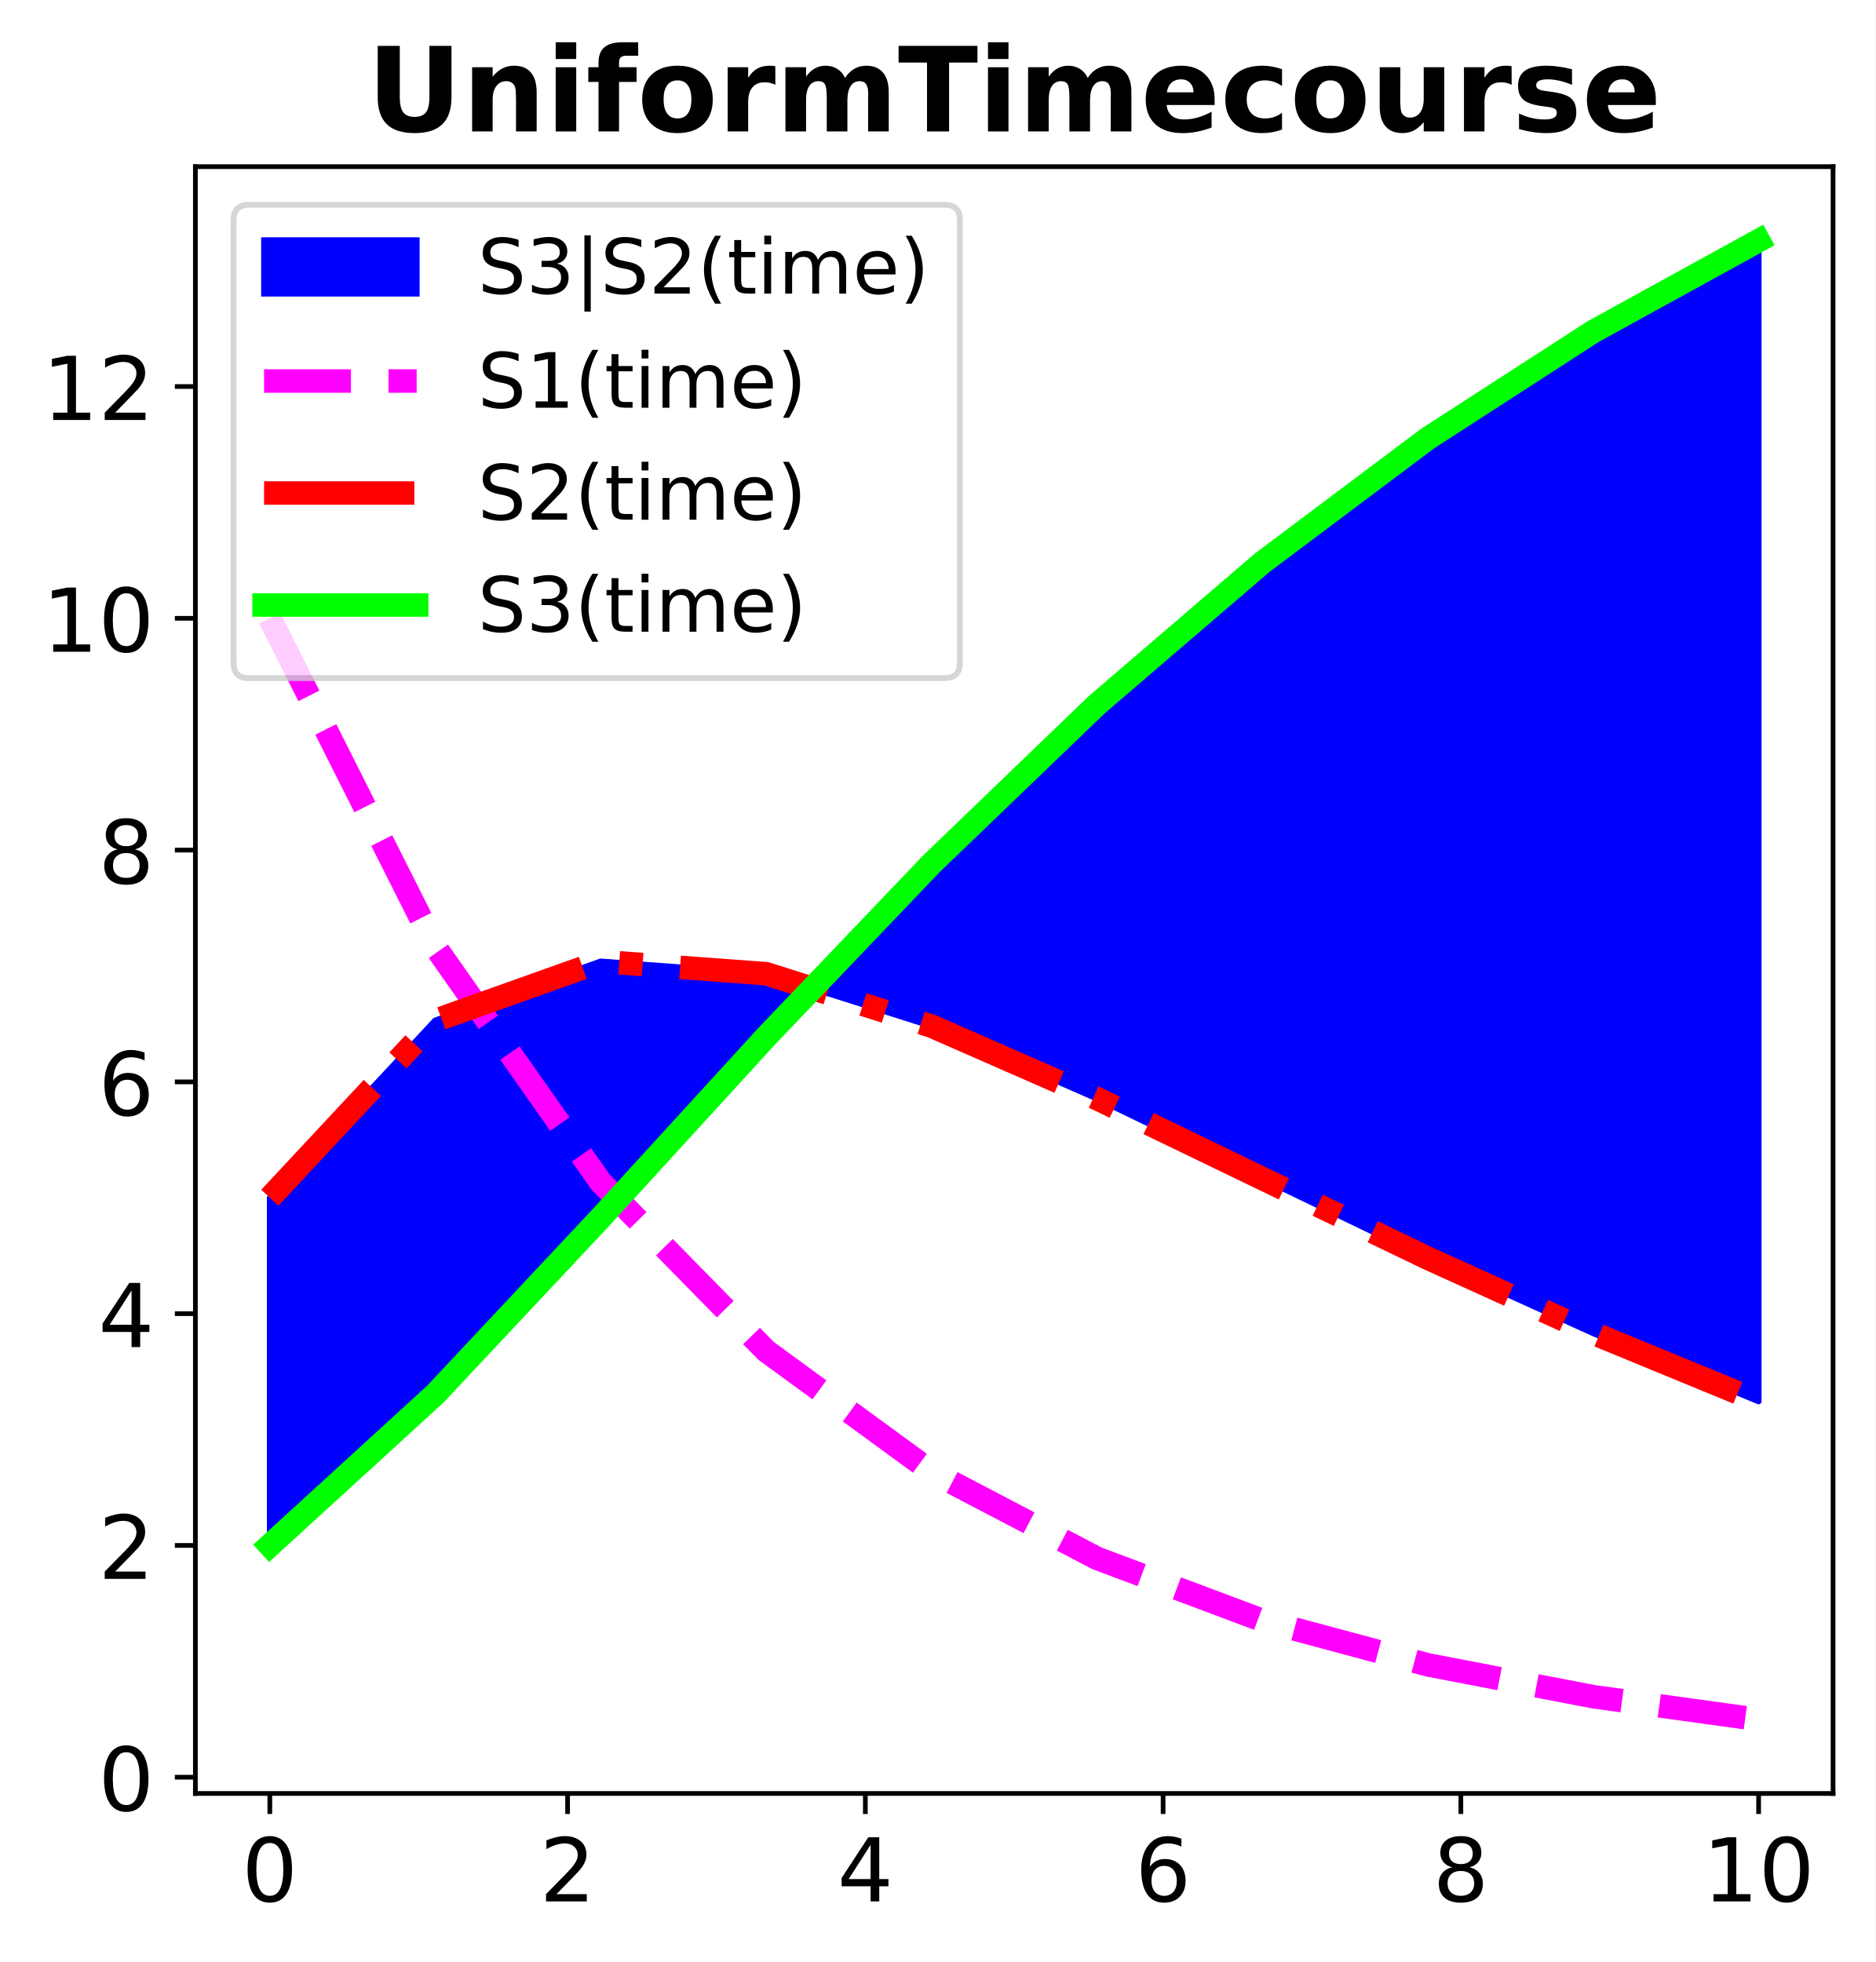
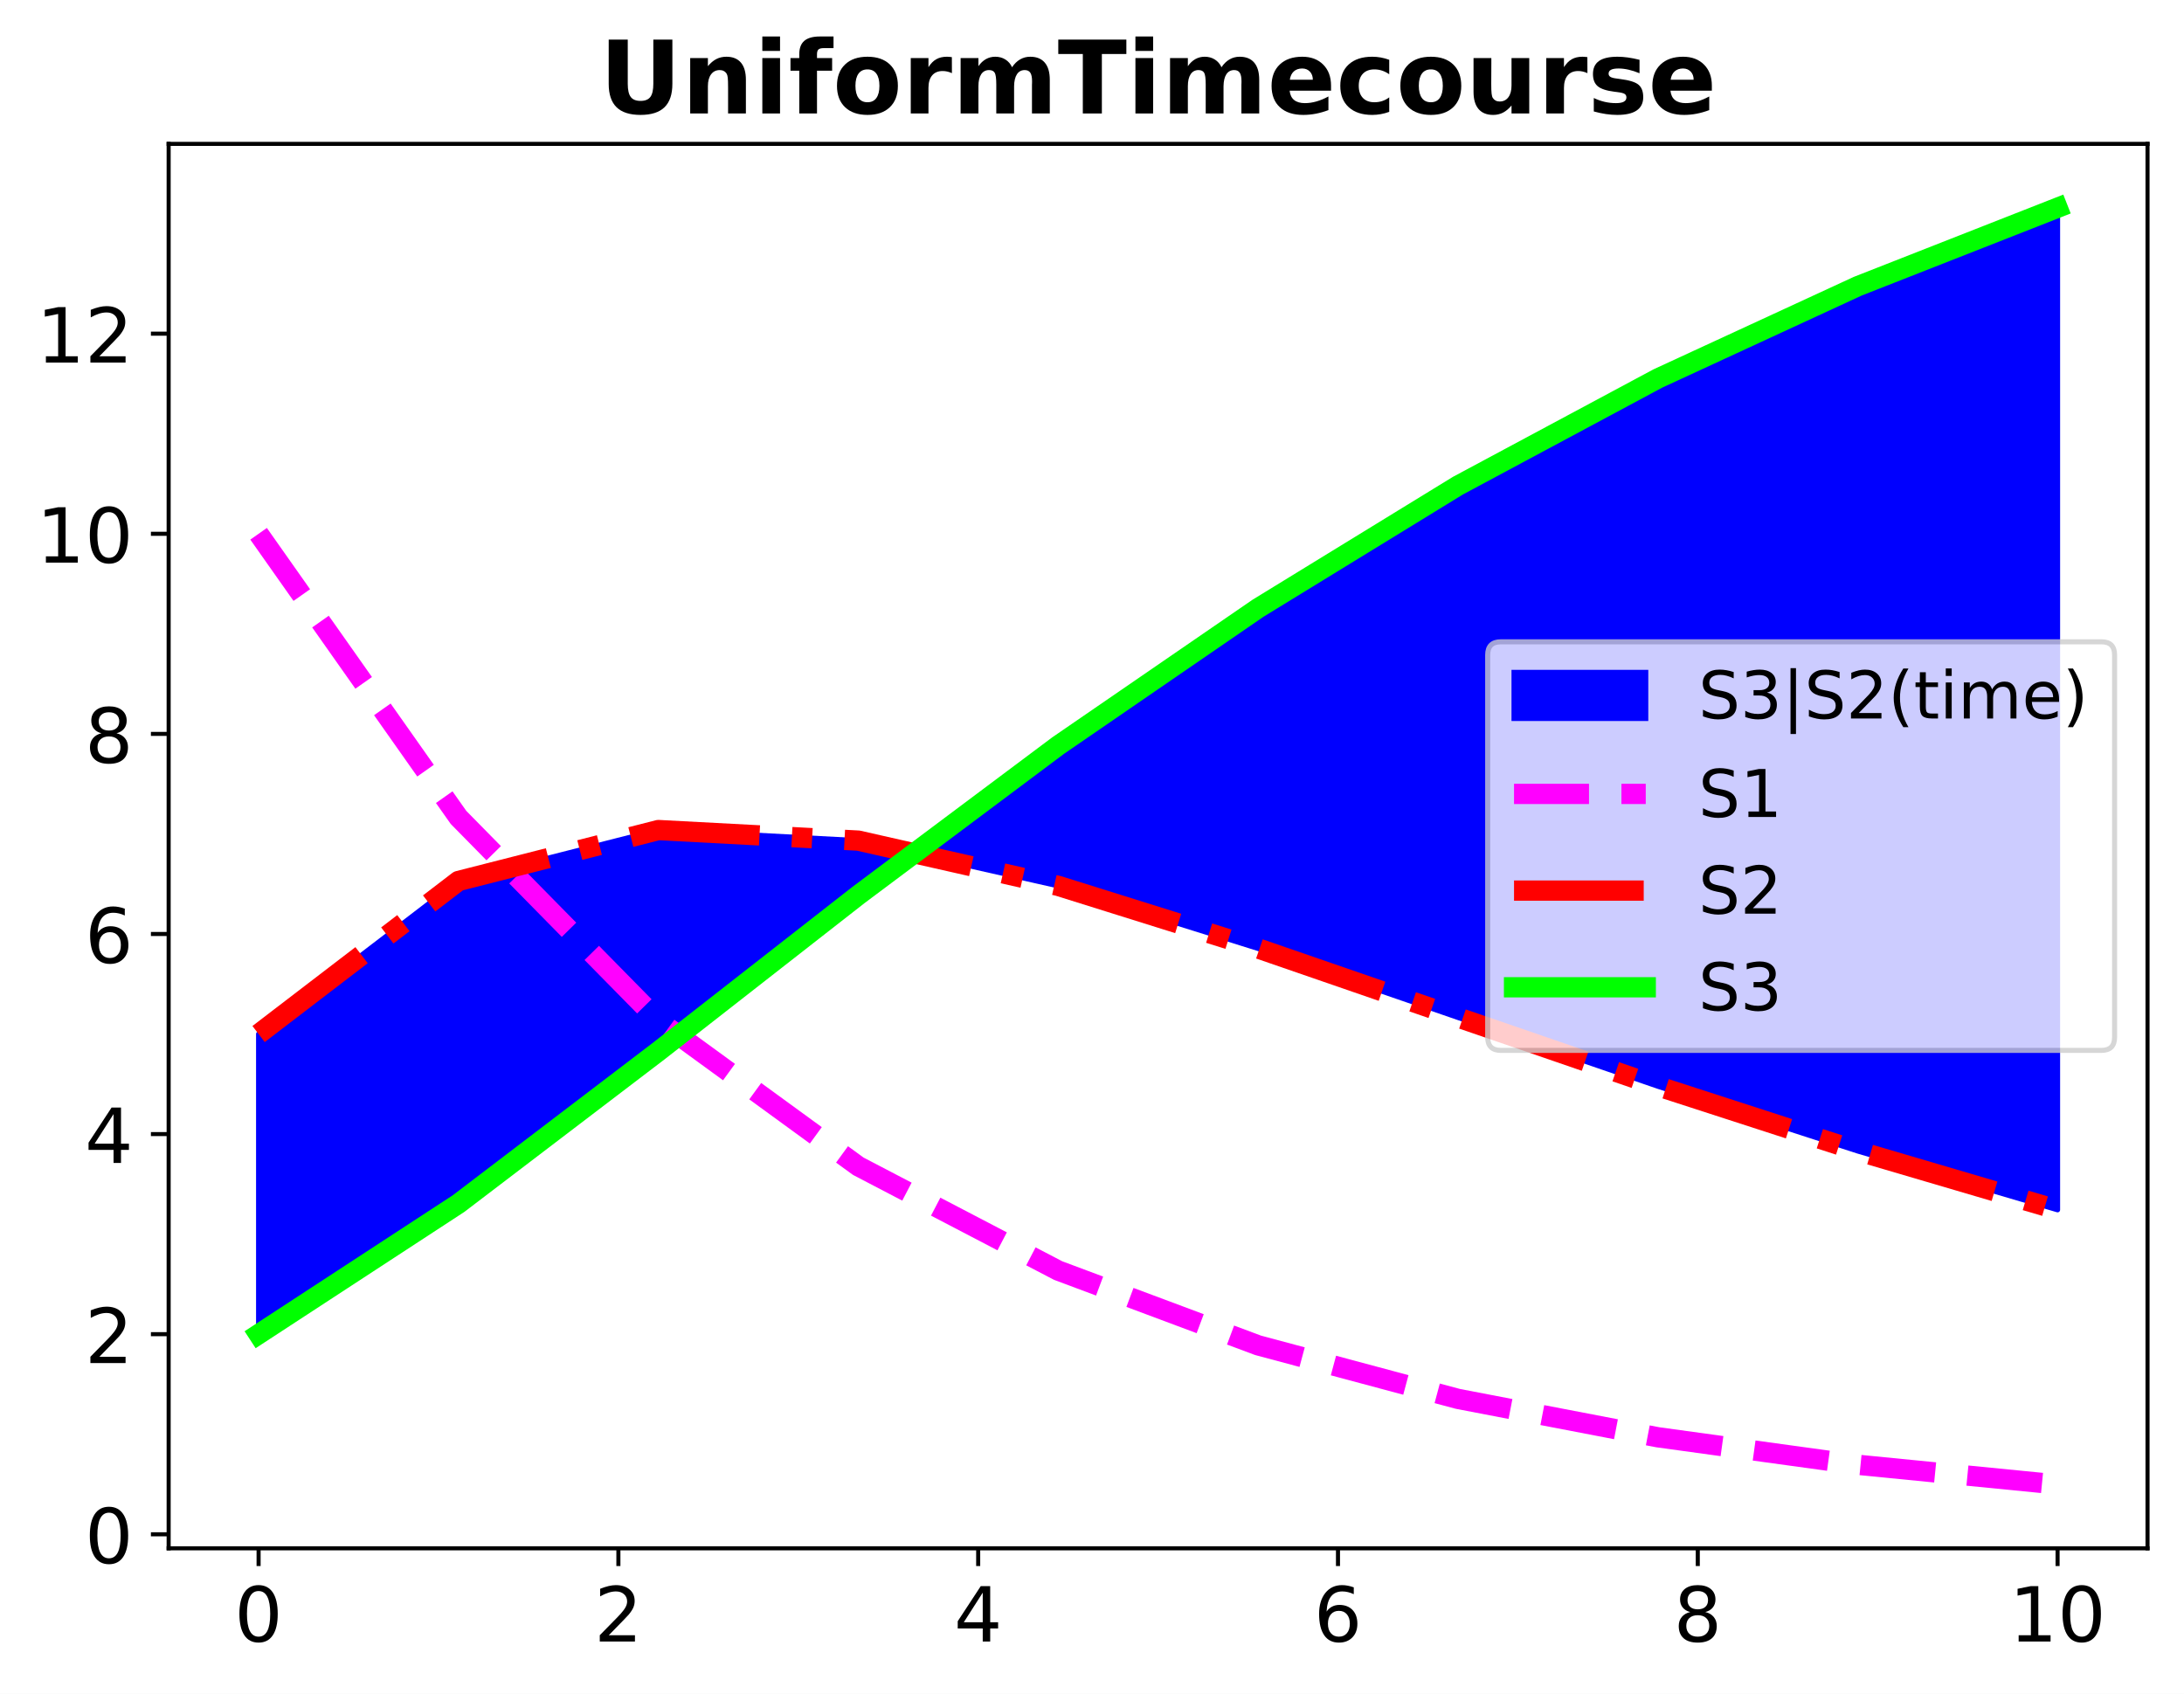
- <svg xmlns="http://www.w3.org/2000/svg" xmlns:xlink="http://www.w3.org/1999/xlink" height="334.314pt" version="1.1" viewBox="0 0 319.488 334.314" width="319.488pt">
+ <svg xmlns="http://www.w3.org/2000/svg" xmlns:xlink="http://www.w3.org/1999/xlink" height="334.314pt" version="1.1" viewBox="0 0 431.087 334.314" width="431.087pt">
  <defs>
    <style type="text/css">*{stroke-linecap:butt;stroke-linejoin:round;}</style>
  </defs>
  <g id="figure_1">
    <g id="patch_1">
-       <path d="M -0 334.314  L 319.488 334.314  L 319.488 0  L -0 0  z " style="fill:#ffffff;" />
+       <path d="M 0 334.314  L 431.087 334.314  L 431.087 0  L 0 0  z " style="fill:#ffffff;" />
    </g>
    <g id="axes_1">
      <g id="patch_2">
-         <path d="M 33.288 305.597  L 312.288 305.597  L 312.288 28.397  L 33.288 28.397  z " style="fill:#ffffff;" />
+         <path d="M 33.288 305.597  L 423.887 305.597  L 423.887 28.397  L 33.288 28.397  z " style="fill:#ffffff;" />
      </g>
      <g id="PolyCollection_1">
        <defs>
-           <path d="M 45.969 -130.223  L 45.969 -70.98  L 74.151 -96.747  L 102.333 -126.807  L 130.515 -157.632  L 158.697 -187.155  L 186.878 -214.263  L 215.06 -238.455  L 243.242 -259.606  L 271.424 -277.819  L 299.606 -293.317  L 299.606 -95.529  L 299.606 -95.529  L 271.424 -107.137  L 243.242 -119.922  L 215.06 -133.498  L 186.878 -147.116  L 158.697 -159.469  L 130.515 -168.399  L 102.333 -170.484  L 74.151 -160.434  L 45.969 -130.223  z " id="m7b0018e1ce" style="stroke:#0000ff;" />
+           <path d="M 51.042 -130.223  L 51.042 -70.98  L 90.497 -96.747  L 129.951 -126.807  L 169.406 -157.632  L 208.86 -187.155  L 248.315 -214.263  L 287.769 -238.455  L 327.224 -259.606  L 366.678 -277.819  L 406.133 -293.317  L 406.133 -95.529  L 406.133 -95.529  L 366.678 -107.137  L 327.224 -119.922  L 287.769 -133.498  L 248.315 -147.116  L 208.86 -159.469  L 169.406 -168.399  L 129.951 -170.484  L 90.497 -160.434  L 51.042 -130.223  z " id="m607ce74d28" style="stroke:#0000ff;" />
        </defs>
-         <g clip-path="url(#pd97fc0c39f)">
-           <use style="fill:#0000ff;stroke:#0000ff;" x="0" xlink:href="#m7b0018e1ce" y="334.314" />
+         <g clip-path="url(#p21acda1b73)">
+           <use style="fill:#0000ff;stroke:#0000ff;" x="0" xlink:href="#m607ce74d28" y="334.314" />
        </g>
      </g>
      <g id="matplotlib.axis_1">
        <g id="xtick_1">
          <g id="line2d_1">
            <defs>
-               <path d="M 0 0  L 0 3.5  " id="m1559f0a44a" style="stroke:#000000;stroke-width:0.8;" />
+               <path d="M 0 0  L 0 3.5  " id="me62779b689" style="stroke:#000000;stroke-width:0.8;" />
            </defs>
            <g>
-               <use style="stroke:#000000;stroke-width:0.8;" x="45.969" xlink:href="#m1559f0a44a" y="305.597" />
+               <use style="stroke:#000000;stroke-width:0.8;" x="51.042" xlink:href="#me62779b689" y="305.597" />
            </g>
          </g>
          <g id="text_1">
-             <g transform="translate(41.19744 323.9945)scale(0.15 -0.15)">
+             <g transform="translate(46.27017 323.9945)scale(0.15 -0.15)">
              <defs>
                <path d="M 31.781 66.406  Q 24.172 66.406 20.328 58.906  Q 16.5 51.422 16.5 36.375  Q 16.5 21.391 20.328 13.891  Q 24.172 6.391 31.781 6.391  Q 39.453 6.391 43.281 13.891  Q 47.125 21.391 47.125 36.375  Q 47.125 51.422 43.281 58.906  Q 39.453 66.406 31.781 66.406  z M 31.781 74.219  Q 44.047 74.219 50.516 64.516  Q 56.984 54.828 56.984 36.375  Q 56.984 17.969 50.516 8.266  Q 44.047 -1.422 31.781 -1.422  Q 19.531 -1.422 13.062 8.266  Q 6.594 17.969 6.594 36.375  Q 6.594 54.828 13.062 64.516  Q 19.531 74.219 31.781 74.219  z " id="DejaVuSans-48" />
              </defs>
              <use xlink:href="#DejaVuSans-48" />
            </g>
          </g>
        </g>
        <g id="xtick_2">
          <g id="line2d_2">
            <g>
-               <use style="stroke:#000000;stroke-width:0.8;" x="96.697" xlink:href="#m1559f0a44a" y="305.597" />
+               <use style="stroke:#000000;stroke-width:0.8;" x="122.06" xlink:href="#me62779b689" y="305.597" />
            </g>
          </g>
          <g id="text_2">
-             <g transform="translate(91.92472 323.9945)scale(0.15 -0.15)">
+             <g transform="translate(117.2884 323.9945)scale(0.15 -0.15)">
              <defs>
                <path d="M 19.188 8.297  L 53.609 8.297  L 53.609 0  L 7.328 0  L 7.328 8.297  Q 12.938 14.109 22.625 23.891  Q 32.328 33.688 34.812 36.531  Q 39.547 41.844 41.422 45.531  Q 43.312 49.219 43.312 52.781  Q 43.312 58.594 39.234 62.25  Q 35.156 65.922 28.609 65.922  Q 23.969 65.922 18.812 64.312  Q 13.672 62.703 7.812 59.422  L 7.812 69.391  Q 13.766 71.781 18.938 73  Q 24.125 74.219 28.422 74.219  Q 39.75 74.219 46.484 68.547  Q 53.219 62.891 53.219 53.422  Q 53.219 48.922 51.531 44.891  Q 49.859 40.875 45.406 35.406  Q 44.188 33.984 37.641 27.219  Q 31.109 20.453 19.188 8.297  z " id="DejaVuSans-50" />
              </defs>
              <use xlink:href="#DejaVuSans-50" />
            </g>
          </g>
        </g>
        <g id="xtick_3">
          <g id="line2d_3">
            <g>
-               <use style="stroke:#000000;stroke-width:0.8;" x="147.424" xlink:href="#m1559f0a44a" y="305.597" />
+               <use style="stroke:#000000;stroke-width:0.8;" x="193.078" xlink:href="#me62779b689" y="305.597" />
            </g>
          </g>
          <g id="text_3">
-             <g transform="translate(142.652 323.9945)scale(0.15 -0.15)">
+             <g transform="translate(188.3065 323.9945)scale(0.15 -0.15)">
              <defs>
                <path d="M 37.797 64.312  L 12.891 25.391  L 37.797 25.391  z M 35.203 72.906  L 47.609 72.906  L 47.609 25.391  L 58.016 25.391  L 58.016 17.188  L 47.609 17.188  L 47.609 0  L 37.797 0  L 37.797 17.188  L 4.891 17.188  L 4.891 26.703  z " id="DejaVuSans-52" />
              </defs>
              <use xlink:href="#DejaVuSans-52" />
            </g>
          </g>
        </g>
        <g id="xtick_4">
          <g id="line2d_4">
            <g>
-               <use style="stroke:#000000;stroke-width:0.8;" x="198.151" xlink:href="#m1559f0a44a" y="305.597" />
+               <use style="stroke:#000000;stroke-width:0.8;" x="264.097" xlink:href="#me62779b689" y="305.597" />
            </g>
          </g>
          <g id="text_4">
-             <g transform="translate(193.3793 323.9945)scale(0.15 -0.15)">
+             <g transform="translate(259.3247 323.9945)scale(0.15 -0.15)">
              <defs>
                <path d="M 33.016 40.375  Q 26.375 40.375 22.484 35.828  Q 18.609 31.297 18.609 23.391  Q 18.609 15.531 22.484 10.953  Q 26.375 6.391 33.016 6.391  Q 39.656 6.391 43.531 10.953  Q 47.406 15.531 47.406 23.391  Q 47.406 31.297 43.531 35.828  Q 39.656 40.375 33.016 40.375  z M 52.594 71.297  L 52.594 62.312  Q 48.875 64.062 45.094 64.984  Q 41.312 65.922 37.594 65.922  Q 27.828 65.922 22.672 59.328  Q 17.531 52.734 16.797 39.406  Q 19.672 43.656 24.016 45.922  Q 28.375 48.188 33.594 48.188  Q 44.578 48.188 50.953 41.516  Q 57.328 34.859 57.328 23.391  Q 57.328 12.156 50.688 5.359  Q 44.047 -1.422 33.016 -1.422  Q 20.359 -1.422 13.672 8.266  Q 6.984 17.969 6.984 36.375  Q 6.984 53.656 15.188 63.938  Q 23.391 74.219 37.203 74.219  Q 40.922 74.219 44.703 73.484  Q 48.484 72.75 52.594 71.297  z " id="DejaVuSans-54" />
              </defs>
              <use xlink:href="#DejaVuSans-54" />
            </g>
          </g>
        </g>
        <g id="xtick_5">
          <g id="line2d_5">
            <g>
-               <use style="stroke:#000000;stroke-width:0.8;" x="248.878" xlink:href="#m1559f0a44a" y="305.597" />
+               <use style="stroke:#000000;stroke-width:0.8;" x="335.115" xlink:href="#me62779b689" y="305.597" />
            </g>
          </g>
          <g id="text_5">
-             <g transform="translate(244.1065 323.9945)scale(0.15 -0.15)">
+             <g transform="translate(330.3429 323.9945)scale(0.15 -0.15)">
              <defs>
                <path d="M 31.781 34.625  Q 24.75 34.625 20.719 30.859  Q 16.703 27.094 16.703 20.516  Q 16.703 13.922 20.719 10.156  Q 24.75 6.391 31.781 6.391  Q 38.812 6.391 42.859 10.172  Q 46.922 13.969 46.922 20.516  Q 46.922 27.094 42.891 30.859  Q 38.875 34.625 31.781 34.625  z M 21.922 38.812  Q 15.578 40.375 12.031 44.719  Q 8.5 49.078 8.5 55.328  Q 8.5 64.062 14.719 69.141  Q 20.953 74.219 31.781 74.219  Q 42.672 74.219 48.875 69.141  Q 55.078 64.062 55.078 55.328  Q 55.078 49.078 51.531 44.719  Q 48 40.375 41.703 38.812  Q 48.828 37.156 52.797 32.312  Q 56.781 27.484 56.781 20.516  Q 56.781 9.906 50.312 4.234  Q 43.844 -1.422 31.781 -1.422  Q 19.734 -1.422 13.25 4.234  Q 6.781 9.906 6.781 20.516  Q 6.781 27.484 10.781 32.312  Q 14.797 37.156 21.922 38.812  z M 18.312 54.391  Q 18.312 48.734 21.844 45.562  Q 25.391 42.391 31.781 42.391  Q 38.141 42.391 41.719 45.562  Q 45.312 48.734 45.312 54.391  Q 45.312 60.062 41.719 63.234  Q 38.141 66.406 31.781 66.406  Q 25.391 66.406 21.844 63.234  Q 18.312 60.062 18.312 54.391  z " id="DejaVuSans-56" />
              </defs>
              <use xlink:href="#DejaVuSans-56" />
            </g>
          </g>
        </g>
        <g id="xtick_6">
          <g id="line2d_6">
            <g>
-               <use style="stroke:#000000;stroke-width:0.8;" x="299.606" xlink:href="#m1559f0a44a" y="305.597" />
+               <use style="stroke:#000000;stroke-width:0.8;" x="406.133" xlink:href="#me62779b689" y="305.597" />
            </g>
          </g>
          <g id="text_6">
-             <g transform="translate(290.0619 323.9945)scale(0.15 -0.15)">
+             <g transform="translate(396.5892 323.9945)scale(0.15 -0.15)">
              <defs>
                <path d="M 12.406 8.297  L 28.516 8.297  L 28.516 63.922  L 10.984 60.406  L 10.984 69.391  L 28.422 72.906  L 38.281 72.906  L 38.281 8.297  L 54.391 8.297  L 54.391 0  L 12.406 0  z " id="DejaVuSans-49" />
              </defs>
              <use xlink:href="#DejaVuSans-49" />
              <use x="63.623" xlink:href="#DejaVuSans-48" />
            </g>
          </g>
        </g>
      </g>
      <g id="matplotlib.axis_2">
        <g id="ytick_1">
          <g id="line2d_7">
            <defs>
-               <path d="M 0 0  L -3.5 0  " id="md1136bf45c" style="stroke:#000000;stroke-width:0.8;" />
+               <path d="M 0 0  L -3.5 0  " id="m9bf4b30d16" style="stroke:#000000;stroke-width:0.8;" />
            </defs>
            <g>
-               <use style="stroke:#000000;stroke-width:0.8;" x="33.288" xlink:href="#md1136bf45c" y="302.829" />
+               <use style="stroke:#000000;stroke-width:0.8;" x="33.288" xlink:href="#m9bf4b30d16" y="302.829" />
            </g>
          </g>
          <g id="text_7">
            <g transform="translate(16.74375 308.5274)scale(0.15 -0.15)">
              <use xlink:href="#DejaVuSans-48" />
            </g>
          </g>
        </g>
        <g id="ytick_2">
          <g id="line2d_8">
            <g>
-               <use style="stroke:#000000;stroke-width:0.8;" x="33.288" xlink:href="#md1136bf45c" y="263.334" />
+               <use style="stroke:#000000;stroke-width:0.8;" x="33.288" xlink:href="#m9bf4b30d16" y="263.334" />
            </g>
          </g>
          <g id="text_8">
            <g transform="translate(16.74375 269.0325)scale(0.15 -0.15)">
              <use xlink:href="#DejaVuSans-50" />
            </g>
          </g>
        </g>
        <g id="ytick_3">
          <g id="line2d_9">
            <g>
-               <use style="stroke:#000000;stroke-width:0.8;" x="33.288" xlink:href="#md1136bf45c" y="223.839" />
+               <use style="stroke:#000000;stroke-width:0.8;" x="33.288" xlink:href="#m9bf4b30d16" y="223.839" />
            </g>
          </g>
          <g id="text_9">
            <g transform="translate(16.74375 229.5376)scale(0.15 -0.15)">
              <use xlink:href="#DejaVuSans-52" />
            </g>
          </g>
        </g>
        <g id="ytick_4">
          <g id="line2d_10">
            <g>
-               <use style="stroke:#000000;stroke-width:0.8;" x="33.288" xlink:href="#md1136bf45c" y="184.344" />
+               <use style="stroke:#000000;stroke-width:0.8;" x="33.288" xlink:href="#m9bf4b30d16" y="184.344" />
            </g>
          </g>
          <g id="text_10">
            <g transform="translate(16.74375 190.0426)scale(0.15 -0.15)">
              <use xlink:href="#DejaVuSans-54" />
            </g>
          </g>
        </g>
        <g id="ytick_5">
          <g id="line2d_11">
            <g>
-               <use style="stroke:#000000;stroke-width:0.8;" x="33.288" xlink:href="#md1136bf45c" y="144.849" />
+               <use style="stroke:#000000;stroke-width:0.8;" x="33.288" xlink:href="#m9bf4b30d16" y="144.849" />
            </g>
          </g>
          <g id="text_11">
            <g transform="translate(16.74375 150.5477)scale(0.15 -0.15)">
              <use xlink:href="#DejaVuSans-56" />
            </g>
          </g>
        </g>
        <g id="ytick_6">
          <g id="line2d_12">
            <g>
-               <use style="stroke:#000000;stroke-width:0.8;" x="33.288" xlink:href="#md1136bf45c" y="105.354" />
+               <use style="stroke:#000000;stroke-width:0.8;" x="33.288" xlink:href="#m9bf4b30d16" y="105.354" />
            </g>
          </g>
          <g id="text_12">
            <g transform="translate(7.2 111.0528)scale(0.15 -0.15)">
              <use xlink:href="#DejaVuSans-49" />
              <use x="63.623" xlink:href="#DejaVuSans-48" />
            </g>
          </g>
        </g>
        <g id="ytick_7">
          <g id="line2d_13">
            <g>
-               <use style="stroke:#000000;stroke-width:0.8;" x="33.288" xlink:href="#md1136bf45c" y="65.859" />
+               <use style="stroke:#000000;stroke-width:0.8;" x="33.288" xlink:href="#m9bf4b30d16" y="65.859" />
            </g>
          </g>
          <g id="text_13">
            <g transform="translate(7.2 71.55788)scale(0.15 -0.15)">
              <use xlink:href="#DejaVuSans-49" />
              <use x="63.623" xlink:href="#DejaVuSans-50" />
            </g>
          </g>
        </g>
      </g>
      <g id="line2d_14">
-         <path clip-path="url(#pd97fc0c39f)" d="M 45.969 105.354  L 74.151 161.332  L 102.333 201.442  L 130.515 230.182  L 158.697 250.775  L 186.878 265.53  L 215.06 276.103  L 243.242 283.679  L 271.424 289.107  L 299.606 292.997  " style="fill:none;stroke:#ff00ff;stroke-dasharray:14.8,6.4;stroke-dashoffset:0;stroke-width:4;" />
+         <path clip-path="url(#p21acda1b73)" d="M 51.042 105.354  L 90.497 161.332  L 129.951 201.442  L 169.406 230.182  L 208.86 250.775  L 248.315 265.53  L 287.769 276.103  L 327.224 283.679  L 366.678 289.107  L 406.133 292.997  " style="fill:none;stroke:#ff00ff;stroke-dasharray:14.8,6.4;stroke-dashoffset:0;stroke-width:4;" />
      </g>
      <g id="line2d_15">
-         <path clip-path="url(#pd97fc0c39f)" d="M 45.969 204.091  L 74.151 173.88  L 102.333 163.83  L 130.515 165.915  L 158.697 174.845  L 186.878 187.198  L 215.06 200.816  L 243.242 214.392  L 271.424 227.177  L 299.606 238.785  " style="fill:none;stroke:#ff0000;stroke-dasharray:25.6,6.4,4,6.4;stroke-dashoffset:0;stroke-width:4;" />
+         <path clip-path="url(#p21acda1b73)" d="M 51.042 204.091  L 90.497 173.88  L 129.951 163.83  L 169.406 165.915  L 208.86 174.845  L 248.315 187.198  L 287.769 200.816  L 327.224 214.392  L 366.678 227.177  L 406.133 238.785  " style="fill:none;stroke:#ff0000;stroke-dasharray:25.6,6.4,4,6.4;stroke-dashoffset:0;stroke-width:4;" />
      </g>
      <g id="line2d_16">
-         <path clip-path="url(#pd97fc0c39f)" d="M 45.969 263.334  L 74.151 237.567  L 102.333 207.507  L 130.515 176.682  L 158.697 147.159  L 186.878 120.051  L 215.06 95.859  L 243.242 74.708  L 271.424 56.495  L 299.606 40.997  " style="fill:none;stroke:#00ff00;stroke-linecap:square;stroke-width:4;" />
+         <path clip-path="url(#p21acda1b73)" d="M 51.042 263.334  L 90.497 237.567  L 129.951 207.507  L 169.406 176.682  L 208.86 147.159  L 248.315 120.051  L 287.769 95.859  L 327.224 74.708  L 366.678 56.495  L 406.133 40.997  " style="fill:none;stroke:#00ff00;stroke-linecap:square;stroke-width:4;" />
      </g>
      <g id="patch_3">
        <path d="M 33.288 305.597  L 33.288 28.397  " style="fill:none;stroke:#000000;stroke-linecap:square;stroke-linejoin:miter;stroke-width:0.8;" />
      </g>
      <g id="patch_4">
-         <path d="M 312.288 305.597  L 312.288 28.397  " style="fill:none;stroke:#000000;stroke-linecap:square;stroke-linejoin:miter;stroke-width:0.8;" />
+         <path d="M 423.887 305.597  L 423.887 28.397  " style="fill:none;stroke:#000000;stroke-linecap:square;stroke-linejoin:miter;stroke-width:0.8;" />
      </g>
      <g id="patch_5">
-         <path d="M 33.288 305.597  L 312.288 305.597  " style="fill:none;stroke:#000000;stroke-linecap:square;stroke-linejoin:miter;stroke-width:0.8;" />
+         <path d="M 33.288 305.597  L 423.887 305.597  " style="fill:none;stroke:#000000;stroke-linecap:square;stroke-linejoin:miter;stroke-width:0.8;" />
      </g>
      <g id="patch_6">
-         <path d="M 33.288 28.397  L 312.288 28.397  " style="fill:none;stroke:#000000;stroke-linecap:square;stroke-linejoin:miter;stroke-width:0.8;" />
+         <path d="M 33.288 28.397  L 423.887 28.397  " style="fill:none;stroke:#000000;stroke-linecap:square;stroke-linejoin:miter;stroke-width:0.8;" />
      </g>
      <g id="text_14">
-         <g transform="translate(62.5125 22.39688)scale(0.2 -0.2)">
+         <g transform="translate(118.3125 22.39688)scale(0.2 -0.2)">
          <defs>
            <path d="M 9.188 72.906  L 27.984 72.906  L 27.984 29.203  Q 27.984 20.172 30.938 16.281  Q 33.891 12.406 40.578 12.406  Q 47.312 12.406 50.266 16.281  Q 53.219 20.172 53.219 29.203  L 53.219 72.906  L 72.016 72.906  L 72.016 29.203  Q 72.016 13.719 64.25 6.141  Q 56.5 -1.422 40.578 -1.422  Q 24.703 -1.422 16.938 6.141  Q 9.188 13.719 9.188 29.203  z " id="DejaVuSans-Bold-85" />
            <path d="M 63.375 33.297  L 63.375 0  L 45.797 0  L 45.797 5.422  L 45.797 25.484  Q 45.797 32.562 45.484 35.25  Q 45.172 37.938 44.391 39.203  Q 43.359 40.922 41.594 41.875  Q 39.844 42.828 37.594 42.828  Q 32.125 42.828 29 38.594  Q 25.875 34.375 25.875 26.906  L 25.875 0  L 8.406 0  L 8.406 54.688  L 25.875 54.688  L 25.875 46.688  Q 29.828 51.469 34.266 53.734  Q 38.719 56 44.094 56  Q 53.562 56 58.469 50.188  Q 63.375 44.391 63.375 33.297  z " id="DejaVuSans-Bold-110" />
            <path d="M 8.406 54.688  L 25.875 54.688  L 25.875 0  L 8.406 0  z M 8.406 75.984  L 25.875 75.984  L 25.875 61.719  L 8.406 61.719  z " id="DejaVuSans-Bold-105" />
            <path d="M 44.391 75.984  L 44.391 64.5  L 34.719 64.5  Q 31 64.5 29.531 63.156  Q 28.078 61.812 28.078 58.5  L 28.078 54.688  L 43.016 54.688  L 43.016 42.188  L 28.078 42.188  L 28.078 0  L 10.594 0  L 10.594 42.188  L 1.906 42.188  L 1.906 54.688  L 10.594 54.688  L 10.594 58.5  Q 10.594 67.438 15.578 71.703  Q 20.562 75.984 31 75.984  z " id="DejaVuSans-Bold-102" />
            <path d="M 34.422 43.5  Q 28.609 43.5 25.562 39.328  Q 22.516 35.156 22.516 27.297  Q 22.516 19.438 25.562 15.25  Q 28.609 11.078 34.422 11.078  Q 40.141 11.078 43.156 15.25  Q 46.188 19.438 46.188 27.297  Q 46.188 35.156 43.156 39.328  Q 40.141 43.5 34.422 43.5  z M 34.422 56  Q 48.531 56 56.469 48.375  Q 64.406 40.766 64.406 27.297  Q 64.406 13.812 56.469 6.188  Q 48.531 -1.422 34.422 -1.422  Q 20.266 -1.422 12.281 6.188  Q 4.297 13.812 4.297 27.297  Q 4.297 40.766 12.281 48.375  Q 20.266 56 34.422 56  z " id="DejaVuSans-Bold-111" />
            <path d="M 49.031 39.797  Q 46.734 40.875 44.453 41.375  Q 42.188 41.891 39.891 41.891  Q 33.156 41.891 29.516 37.562  Q 25.875 33.25 25.875 25.203  L 25.875 0  L 8.406 0  L 8.406 54.688  L 25.875 54.688  L 25.875 45.703  Q 29.25 51.078 33.609 53.531  Q 37.984 56 44.094 56  Q 44.969 56 45.984 55.922  Q 47.016 55.859 48.969 55.609  z " id="DejaVuSans-Bold-114" />
            <path d="M 59.078 45.609  Q 62.406 50.688 66.969 53.344  Q 71.531 56 77 56  Q 86.422 56 91.359 50.188  Q 96.297 44.391 96.297 33.297  L 96.297 0  L 78.719 0  L 78.719 28.516  Q 78.766 29.156 78.781 29.828  Q 78.812 30.516 78.812 31.781  Q 78.812 37.594 77.094 40.203  Q 75.391 42.828 71.578 42.828  Q 66.609 42.828 63.891 38.719  Q 61.188 34.625 61.078 26.859  L 61.078 0  L 43.5 0  L 43.5 28.516  Q 43.5 37.594 41.938 40.203  Q 40.375 42.828 36.375 42.828  Q 31.344 42.828 28.609 38.703  Q 25.875 34.578 25.875 26.906  L 25.875 0  L 8.297 0  L 8.297 54.688  L 25.875 54.688  L 25.875 46.688  Q 29.109 51.312 33.281 53.656  Q 37.453 56 42.484 56  Q 48.141 56 52.484 53.266  Q 56.844 50.531 59.078 45.609  z " id="DejaVuSans-Bold-109" />
            <path d="M 0.484 72.906  L 67.672 72.906  L 67.672 58.688  L 43.5 58.688  L 43.5 0  L 24.703 0  L 24.703 58.688  L 0.484 58.688  z " id="DejaVuSans-Bold-84" />
            <path d="M 62.984 27.484  L 62.984 22.516  L 22.125 22.516  Q 22.75 16.359 26.562 13.281  Q 30.375 10.203 37.203 10.203  Q 42.719 10.203 48.5 11.844  Q 54.297 13.484 60.406 16.797  L 60.406 3.328  Q 54.203 0.984 48 -0.219  Q 41.797 -1.422 35.594 -1.422  Q 20.75 -1.422 12.516 6.125  Q 4.297 13.672 4.297 27.297  Q 4.297 40.672 12.375 48.328  Q 20.453 56 34.625 56  Q 47.516 56 55.25 48.234  Q 62.984 40.484 62.984 27.484  z M 45.016 33.297  Q 45.016 38.281 42.109 41.328  Q 39.203 44.391 34.516 44.391  Q 29.438 44.391 26.266 41.531  Q 23.094 38.672 22.312 33.297  z " id="DejaVuSans-Bold-101" />
            <path d="M 52.594 52.984  L 52.594 38.719  Q 49.031 41.156 45.438 42.328  Q 41.844 43.5 37.984 43.5  Q 30.672 43.5 26.594 39.234  Q 22.516 34.969 22.516 27.297  Q 22.516 19.625 26.594 15.344  Q 30.672 11.078 37.984 11.078  Q 42.094 11.078 45.781 12.297  Q 49.469 13.531 52.594 15.922  L 52.594 1.609  Q 48.484 0.094 44.266 -0.656  Q 40.047 -1.422 35.797 -1.422  Q 21 -1.422 12.641 6.172  Q 4.297 13.766 4.297 27.297  Q 4.297 40.828 12.641 48.406  Q 21 56 35.797 56  Q 40.094 56 44.266 55.25  Q 48.438 54.5 52.594 52.984  z " id="DejaVuSans-Bold-99" />
            <path d="M 7.812 21.297  L 7.812 54.688  L 25.391 54.688  L 25.391 49.219  Q 25.391 44.781 25.344 38.062  Q 25.297 31.344 25.297 29.109  Q 25.297 22.516 25.641 19.609  Q 25.984 16.703 26.812 15.375  Q 27.875 13.672 29.609 12.734  Q 31.344 11.812 33.594 11.812  Q 39.062 11.812 42.188 16.016  Q 45.312 20.219 45.312 27.688  L 45.312 54.688  L 62.797 54.688  L 62.797 0  L 45.312 0  L 45.312 7.906  Q 41.359 3.125 36.938 0.844  Q 32.516 -1.422 27.203 -1.422  Q 17.719 -1.422 12.766 4.391  Q 7.812 10.203 7.812 21.297  z " id="DejaVuSans-Bold-117" />
            <path d="M 51.125 52.984  L 51.125 39.703  Q 45.516 42.047 40.281 43.219  Q 35.062 44.391 30.422 44.391  Q 25.438 44.391 23.016 43.141  Q 20.609 41.891 20.609 39.312  Q 20.609 37.203 22.438 36.078  Q 24.266 34.969 29 34.422  L 32.078 33.984  Q 45.516 32.281 50.141 28.375  Q 54.781 24.469 54.781 16.109  Q 54.781 7.375 48.328 2.969  Q 41.891 -1.422 29.109 -1.422  Q 23.688 -1.422 17.891 -0.562  Q 12.109 0.297 6 2  L 6 15.281  Q 11.234 12.75 16.719 11.469  Q 22.219 10.203 27.875 10.203  Q 33.016 10.203 35.594 11.609  Q 38.188 13.031 38.188 15.828  Q 38.188 18.172 36.406 19.312  Q 34.625 20.453 29.297 21.094  L 26.219 21.484  Q 14.547 22.953 9.859 26.906  Q 5.172 30.859 5.172 38.922  Q 5.172 47.609 11.125 51.797  Q 17.094 56 29.391 56  Q 34.234 56 39.547 55.266  Q 44.875 54.547 51.125 52.984  z " id="DejaVuSans-Bold-115" />
          </defs>
          <use xlink:href="#DejaVuSans-Bold-85" />
          <use x="81.201" xlink:href="#DejaVuSans-Bold-110" />
          <use x="152.393" xlink:href="#DejaVuSans-Bold-105" />
          <use x="186.67" xlink:href="#DejaVuSans-Bold-102" />
          <use x="230.176" xlink:href="#DejaVuSans-Bold-111" />
          <use x="298.877" xlink:href="#DejaVuSans-Bold-114" />
          <use x="348.193" xlink:href="#DejaVuSans-Bold-109" />
          <use x="452.393" xlink:href="#DejaVuSans-Bold-84" />
          <use x="520.605" xlink:href="#DejaVuSans-Bold-105" />
          <use x="554.883" xlink:href="#DejaVuSans-Bold-109" />
          <use x="659.082" xlink:href="#DejaVuSans-Bold-101" />
          <use x="726.904" xlink:href="#DejaVuSans-Bold-99" />
          <use x="786.182" xlink:href="#DejaVuSans-Bold-111" />
          <use x="854.883" xlink:href="#DejaVuSans-Bold-117" />
          <use x="926.074" xlink:href="#DejaVuSans-Bold-114" />
          <use x="975.391" xlink:href="#DejaVuSans-Bold-115" />
          <use x="1034.912" xlink:href="#DejaVuSans-Bold-101" />
        </g>
      </g>
      <g id="legend_1">
        <g id="patch_7">
-           <path d="M 42.388 115.542  L 160.929 115.542  Q 163.529 115.542 163.529 112.942  L 163.529 37.497  Q 163.529 34.897 160.929 34.897  L 42.388 34.897  Q 39.788 34.897 39.788 37.497  L 39.788 112.942  Q 39.788 115.542 42.388 115.542  z " style="fill:#ffffff;opacity:0.8;stroke:#cccccc;stroke-linejoin:miter;" />
+           <path d="M 296.246 207.319  L 414.788 207.319  Q 417.387 207.319 417.387 204.719  L 417.387 129.275  Q 417.387 126.675 414.788 126.675  L 296.246 126.675  Q 293.646 126.675 293.646 129.275  L 293.646 204.719  Q 293.646 207.319 296.246 207.319  z " style="fill:#ffffff;opacity:0.8;stroke:#cccccc;stroke-linejoin:miter;" />
        </g>
        <g id="patch_8">
-           <path d="M 44.987 50.032  L 70.987 50.032  L 70.987 40.932  L 44.987 40.932  z " style="fill:#0000ff;stroke:#0000ff;stroke-linejoin:miter;" />
+           <path d="M 298.846 141.809  L 324.846 141.809  L 324.846 132.709  L 298.846 132.709  z " style="fill:#0000ff;stroke:#0000ff;stroke-linejoin:miter;" />
        </g>
        <g id="text_15">
-           <g transform="translate(81.3875 50.03172)scale(0.13 -0.13)">
+           <g transform="translate(335.2458 141.8094)scale(0.13 -0.13)">
            <defs>
              <path d="M 53.516 70.516  L 53.516 60.891  Q 47.906 63.578 42.922 64.891  Q 37.938 66.219 33.297 66.219  Q 25.25 66.219 20.875 63.094  Q 16.5 59.969 16.5 54.203  Q 16.5 49.359 19.406 46.891  Q 22.312 44.438 30.422 42.922  L 36.375 41.703  Q 47.406 39.594 52.656 34.297  Q 57.906 29 57.906 20.125  Q 57.906 9.516 50.797 4.047  Q 43.703 -1.422 29.984 -1.422  Q 24.812 -1.422 18.969 -0.25  Q 13.141 0.922 6.891 3.219  L 6.891 13.375  Q 12.891 10.016 18.656 8.297  Q 24.422 6.594 29.984 6.594  Q 38.422 6.594 43.016 9.906  Q 47.609 13.234 47.609 19.391  Q 47.609 24.75 44.312 27.781  Q 41.016 30.812 33.5 32.328  L 27.484 33.5  Q 16.453 35.688 11.516 40.375  Q 6.594 45.062 6.594 53.422  Q 6.594 63.094 13.406 68.656  Q 20.219 74.219 32.172 74.219  Q 37.312 74.219 42.625 73.281  Q 47.953 72.359 53.516 70.516  z " id="DejaVuSans-83" />
              <path d="M 40.578 39.312  Q 47.656 37.797 51.625 33  Q 55.609 28.219 55.609 21.188  Q 55.609 10.406 48.188 4.484  Q 40.766 -1.422 27.094 -1.422  Q 22.516 -1.422 17.656 -0.516  Q 12.797 0.391 7.625 2.203  L 7.625 11.719  Q 11.719 9.328 16.594 8.109  Q 21.484 6.891 26.812 6.891  Q 36.078 6.891 40.938 10.547  Q 45.797 14.203 45.797 21.188  Q 45.797 27.641 41.281 31.266  Q 36.766 34.906 28.719 34.906  L 20.219 34.906  L 20.219 43.016  L 29.109 43.016  Q 36.375 43.016 40.234 45.922  Q 44.094 48.828 44.094 54.297  Q 44.094 59.906 40.109 62.906  Q 36.141 65.922 28.719 65.922  Q 24.656 65.922 20.016 65.031  Q 15.375 64.156 9.812 62.312  L 9.812 71.094  Q 15.438 72.656 20.344 73.438  Q 25.25 74.219 29.594 74.219  Q 40.828 74.219 47.359 69.109  Q 53.906 64.016 53.906 55.328  Q 53.906 49.266 50.438 45.094  Q 46.969 40.922 40.578 39.312  z " id="DejaVuSans-51" />
              <path d="M 21 76.422  L 21 -23.578  L 12.703 -23.578  L 12.703 76.422  z " id="DejaVuSans-124" />
              <path d="M 31 75.875  Q 24.469 64.656 21.281 53.656  Q 18.109 42.672 18.109 31.391  Q 18.109 20.125 21.312 9.062  Q 24.516 -2 31 -13.188  L 23.188 -13.188  Q 15.875 -1.703 12.234 9.375  Q 8.594 20.453 8.594 31.391  Q 8.594 42.281 12.203 53.312  Q 15.828 64.359 23.188 75.875  z " id="DejaVuSans-40" />
              <path d="M 18.312 70.219  L 18.312 54.688  L 36.812 54.688  L 36.812 47.703  L 18.312 47.703  L 18.312 18.016  Q 18.312 11.328 20.141 9.422  Q 21.969 7.516 27.594 7.516  L 36.812 7.516  L 36.812 0  L 27.594 0  Q 17.188 0 13.234 3.875  Q 9.281 7.766 9.281 18.016  L 9.281 47.703  L 2.688 47.703  L 2.688 54.688  L 9.281 54.688  L 9.281 70.219  z " id="DejaVuSans-116" />
              <path d="M 9.422 54.688  L 18.406 54.688  L 18.406 0  L 9.422 0  z M 9.422 75.984  L 18.406 75.984  L 18.406 64.594  L 9.422 64.594  z " id="DejaVuSans-105" />
              <path d="M 52 44.188  Q 55.375 50.25 60.062 53.125  Q 64.75 56 71.094 56  Q 79.641 56 84.281 50.016  Q 88.922 44.047 88.922 33.016  L 88.922 0  L 79.891 0  L 79.891 32.719  Q 79.891 40.578 77.094 44.375  Q 74.312 48.188 68.609 48.188  Q 61.625 48.188 57.562 43.547  Q 53.516 38.922 53.516 30.906  L 53.516 0  L 44.484 0  L 44.484 32.719  Q 44.484 40.625 41.703 44.406  Q 38.922 48.188 33.109 48.188  Q 26.219 48.188 22.156 43.531  Q 18.109 38.875 18.109 30.906  L 18.109 0  L 9.078 0  L 9.078 54.688  L 18.109 54.688  L 18.109 46.188  Q 21.188 51.219 25.484 53.609  Q 29.781 56 35.688 56  Q 41.656 56 45.828 52.969  Q 50 49.953 52 44.188  z " id="DejaVuSans-109" />
              <path d="M 56.203 29.594  L 56.203 25.203  L 14.891 25.203  Q 15.484 15.922 20.484 11.062  Q 25.484 6.203 34.422 6.203  Q 39.594 6.203 44.453 7.469  Q 49.312 8.734 54.109 11.281  L 54.109 2.781  Q 49.266 0.734 44.188 -0.344  Q 39.109 -1.422 33.891 -1.422  Q 20.797 -1.422 13.156 6.188  Q 5.516 13.812 5.516 26.812  Q 5.516 40.234 12.766 48.109  Q 20.016 56 32.328 56  Q 43.359 56 49.781 48.891  Q 56.203 41.797 56.203 29.594  z M 47.219 32.234  Q 47.125 39.594 43.094 43.984  Q 39.062 48.391 32.422 48.391  Q 24.906 48.391 20.391 44.141  Q 15.875 39.891 15.188 32.172  z " id="DejaVuSans-101" />
              <path d="M 8.016 75.875  L 15.828 75.875  Q 23.141 64.359 26.781 53.312  Q 30.422 42.281 30.422 31.391  Q 30.422 20.453 26.781 9.375  Q 23.141 -1.703 15.828 -13.188  L 8.016 -13.188  Q 14.5 -2 17.703 9.062  Q 20.906 20.125 20.906 31.391  Q 20.906 42.672 17.703 53.656  Q 14.5 64.656 8.016 75.875  z " id="DejaVuSans-41" />
            </defs>
            <use xlink:href="#DejaVuSans-83" />
            <use x="63.477" xlink:href="#DejaVuSans-51" />
            <use x="127.1" xlink:href="#DejaVuSans-124" />
            <use x="160.791" xlink:href="#DejaVuSans-83" />
            <use x="224.268" xlink:href="#DejaVuSans-50" />
            <use x="287.891" xlink:href="#DejaVuSans-40" />
            <use x="326.904" xlink:href="#DejaVuSans-116" />
            <use x="366.113" xlink:href="#DejaVuSans-105" />
            <use x="393.896" xlink:href="#DejaVuSans-109" />
            <use x="491.309" xlink:href="#DejaVuSans-101" />
            <use x="552.832" xlink:href="#DejaVuSans-41" />
          </g>
        </g>
        <g id="line2d_17">
-           <path d="M 44.987 64.925  L 70.987 64.925  " style="fill:none;stroke:#ff00ff;stroke-dasharray:14.8,6.4;stroke-dashoffset:0;stroke-width:4;" />
+           <path d="M 298.846 156.702  L 324.846 156.702  " style="fill:none;stroke:#ff00ff;stroke-dasharray:14.8,6.4;stroke-dashoffset:0;stroke-width:4;" />
        </g>
        <g id="line2d_18" />
        <g id="text_16">
-           <g transform="translate(81.3875 69.47484)scale(0.13 -0.13)">
+           <g transform="translate(335.2458 161.2525)scale(0.13 -0.13)">
            <use xlink:href="#DejaVuSans-83" />
            <use x="63.477" xlink:href="#DejaVuSans-49" />
-             <use x="127.1" xlink:href="#DejaVuSans-40" />
-             <use x="166.113" xlink:href="#DejaVuSans-116" />
-             <use x="205.322" xlink:href="#DejaVuSans-105" />
-             <use x="233.105" xlink:href="#DejaVuSans-109" />
-             <use x="330.518" xlink:href="#DejaVuSans-101" />
-             <use x="392.041" xlink:href="#DejaVuSans-41" />
          </g>
        </g>
        <g id="line2d_19">
-           <path d="M 44.987 84.006  L 70.987 84.006  " style="fill:none;stroke:#ff0000;stroke-dasharray:25.6,6.4,4,6.4;stroke-dashoffset:0;stroke-width:4;" />
+           <path d="M 298.846 175.784  L 324.846 175.784  " style="fill:none;stroke:#ff0000;stroke-dasharray:25.6,6.4,4,6.4;stroke-dashoffset:0;stroke-width:4;" />
        </g>
        <g id="line2d_20" />
        <g id="text_17">
-           <g transform="translate(81.3875 88.55641)scale(0.13 -0.13)">
+           <g transform="translate(335.2458 180.3341)scale(0.13 -0.13)">
            <use xlink:href="#DejaVuSans-83" />
            <use x="63.477" xlink:href="#DejaVuSans-50" />
-             <use x="127.1" xlink:href="#DejaVuSans-40" />
-             <use x="166.113" xlink:href="#DejaVuSans-116" />
-             <use x="205.322" xlink:href="#DejaVuSans-105" />
-             <use x="233.105" xlink:href="#DejaVuSans-109" />
-             <use x="330.518" xlink:href="#DejaVuSans-101" />
-             <use x="392.041" xlink:href="#DejaVuSans-41" />
          </g>
        </g>
        <g id="line2d_21">
-           <path d="M 44.987 103.088  L 70.987 103.088  " style="fill:none;stroke:#00ff00;stroke-linecap:square;stroke-width:4;" />
+           <path d="M 298.846 194.866  L 324.846 194.866  " style="fill:none;stroke:#00ff00;stroke-linecap:square;stroke-width:4;" />
        </g>
        <g id="line2d_22" />
        <g id="text_18">
-           <g transform="translate(81.3875 107.638)scale(0.13 -0.13)">
+           <g transform="translate(335.2458 199.4156)scale(0.13 -0.13)">
            <use xlink:href="#DejaVuSans-83" />
            <use x="63.477" xlink:href="#DejaVuSans-51" />
-             <use x="127.1" xlink:href="#DejaVuSans-40" />
-             <use x="166.113" xlink:href="#DejaVuSans-116" />
-             <use x="205.322" xlink:href="#DejaVuSans-105" />
-             <use x="233.105" xlink:href="#DejaVuSans-109" />
-             <use x="330.518" xlink:href="#DejaVuSans-101" />
-             <use x="392.041" xlink:href="#DejaVuSans-41" />
          </g>
        </g>
      </g>
    </g>
  </g>
  <defs>
-     <clipPath id="pd97fc0c39f">
-       <rect height="277.2" width="279" x="33.288" y="28.397" />
+     <clipPath id="p21acda1b73">
+       <rect height="277.2" width="390.6" x="33.288" y="28.397" />
    </clipPath>
  </defs>
</svg>
